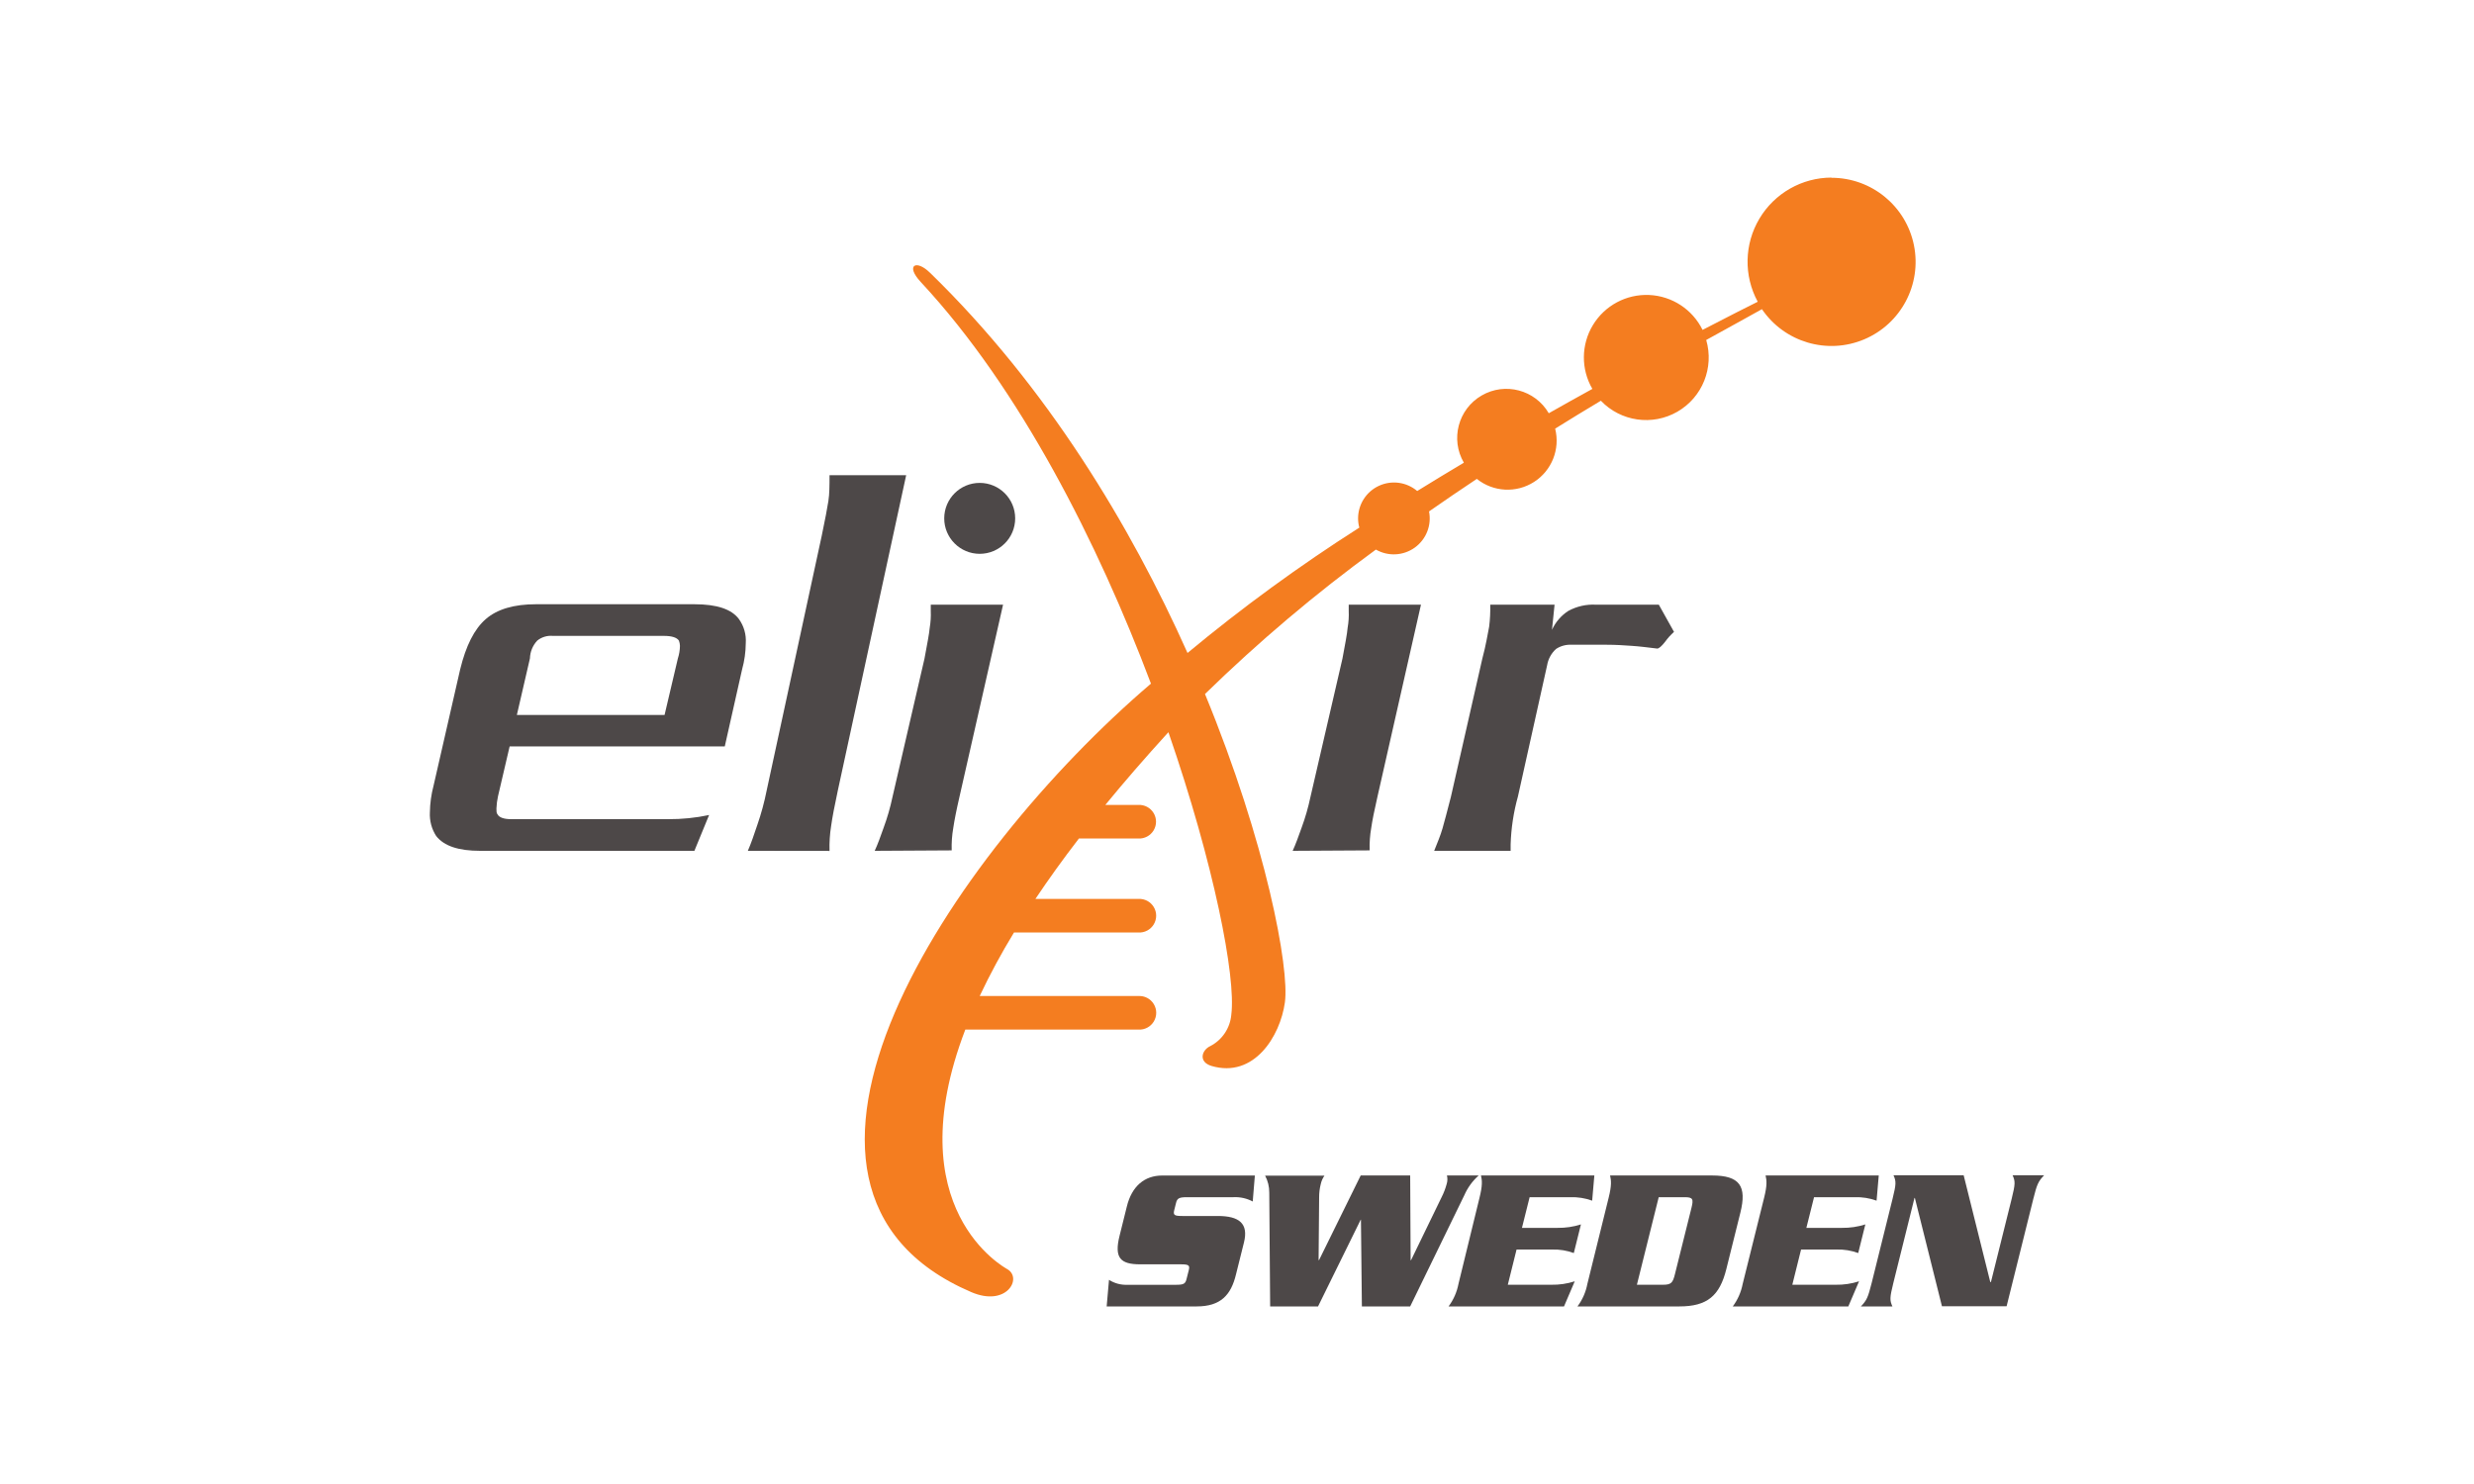
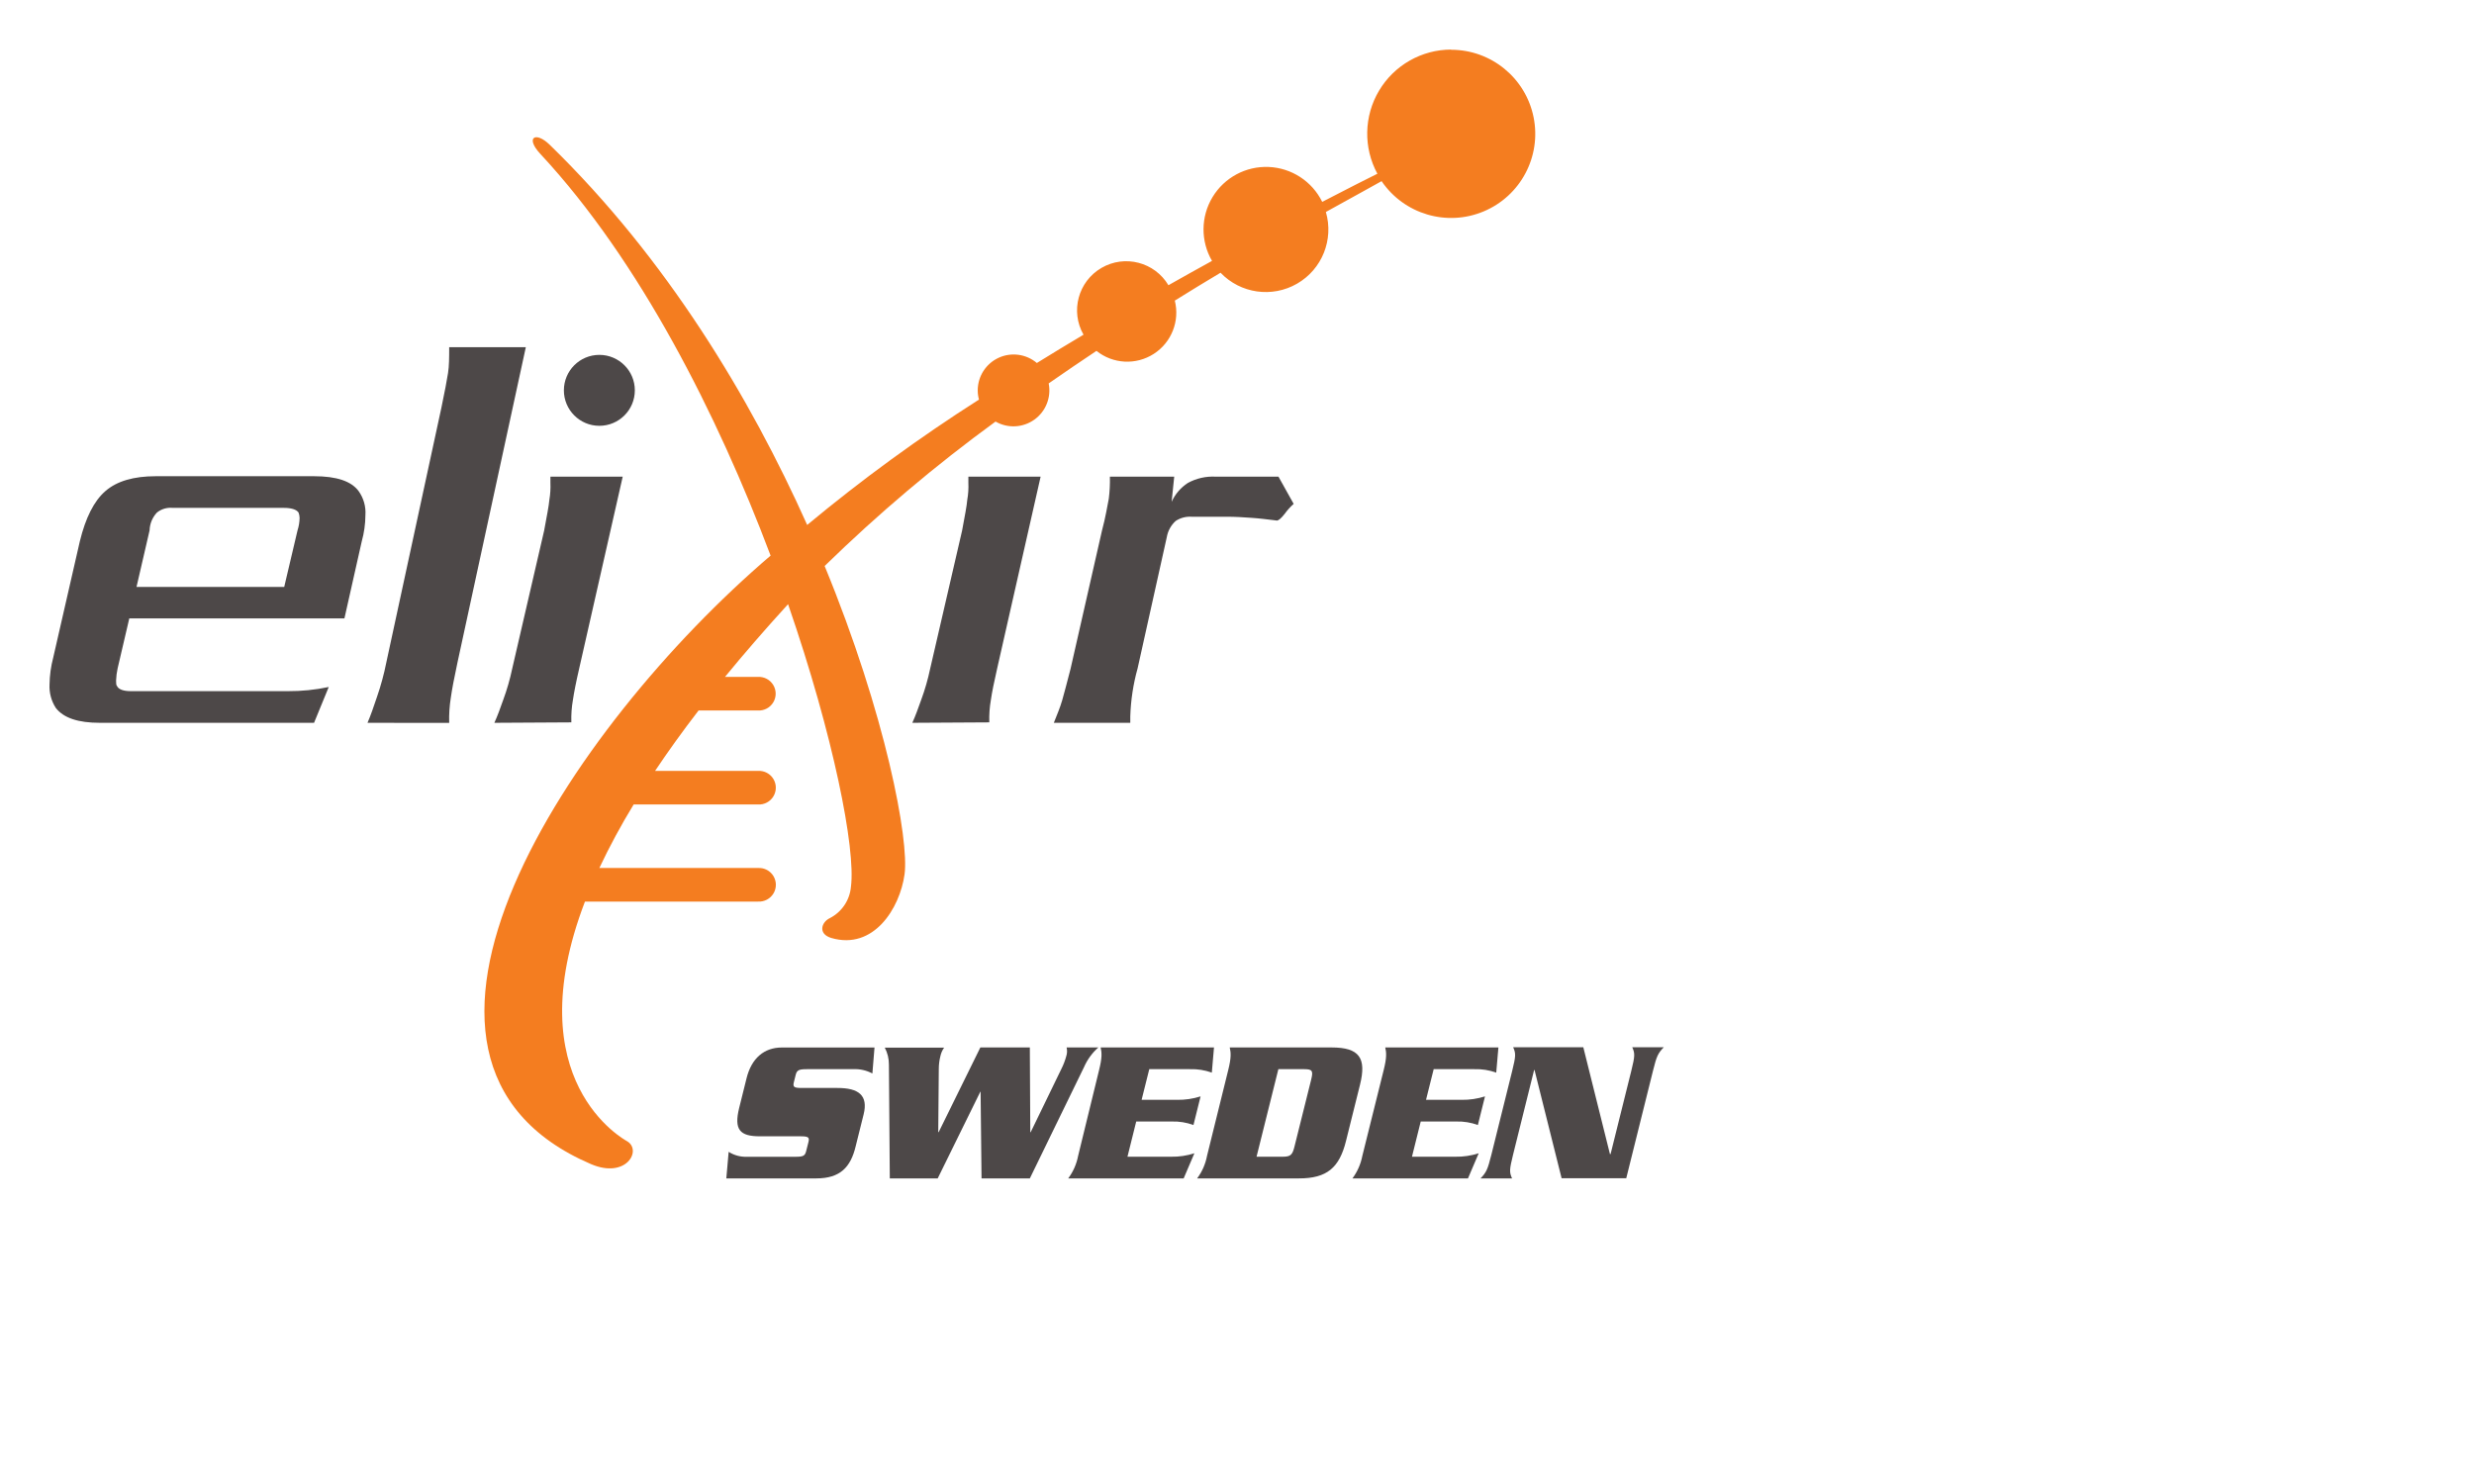
- <svg xmlns="http://www.w3.org/2000/svg" width="500" height="300" viewBox="0 100 500 300">
-   <defs>
-     <style>.cls-1{fill:#4d4848;}.cls-2{fill:#f47d20;}</style>
+ <svg xmlns="http://www.w3.org/2000/svg" width="500" height="300" viewBox="0 100 500 300" version="1.1" id="svg5707">
+   <defs id="defs5678">
+     <style id="style5676">.cls-1{fill:#4d4848;}.cls-2{fill:#f47d20;}</style>
  </defs>
-   <g id="Nodes">
-     <path class="cls-1" d="M176.78,272c.63-1.38,1.17-2.86,1.8-4.66a44.79,44.79,0,0,0,1.8-6.25l6.46-27.94c.53-2.86.95-5,1.06-6.25a16.19,16.19,0,0,0,.21-3.39v-1.27h14.61L193.93,261c-.64,2.76-1.05,4.87-1.27,6.36a22.21,22.21,0,0,0-.32,4.55Z" />
-     <path class="cls-2" d="M370.18,135.9A17,17,0,0,0,355.24,161c-1.69.84-5.63,2.82-11.15,5.69a12.64,12.64,0,1,0-22.27,11.93c-2.84,1.56-5.79,3.21-8.81,4.92a9.93,9.93,0,0,0-17.16,10q-4.69,2.79-9.43,5.72a7.26,7.26,0,0,0-11.95,5.54,7.08,7.08,0,0,0,.25,1.86A342.1,342.1,0,0,0,240,232c-11.48-25.68-28.41-53.87-52-76.82l-.07-.06c-2.76-2.72-5-1.52-1.87,1.86l.12.13c20,21.53,35.72,52.68,46.43,81.09-40.63,34.69-85.42,101.91-36.33,123,7.15,3.08,10.4-2.8,7.33-4.61-.55-.33-22.42-12.14-8.52-48.45h35a3.4,3.4,0,1,0,0-6.79H198a136.82,136.82,0,0,1,6.93-12.84h25.15a3.4,3.4,0,1,0,0-6.79H209.26c2.6-3.89,5.51-7.95,8.79-12.21h12a3.4,3.4,0,1,0,0-6.79h-6.66c3.8-4.64,8-9.49,12.63-14.57l.12-.13c9.23,26.72,13.68,49.5,12.71,57.09a7.91,7.91,0,0,1-4.28,6.38c-1.71.81-2.42,3.18.28,4,8.59,2.53,13.88-6,14.83-12.85s-3.74-32.19-16.15-62.34a316.22,316.22,0,0,1,34.54-29.2,7.26,7.26,0,0,0,10.74-7.71c3.24-2.26,6.47-4.46,9.66-6.58a9.92,9.92,0,0,0,15.83-10.16c3.19-2,6.28-3.86,9.24-5.64a12.65,12.65,0,0,0,21.29-12.28c5.4-3,9.34-5.13,11.26-6.23a17,17,0,1,0,14.05-26.56Z" />
-     <path class="cls-1" d="M140.34,272H97.05c-4.34,0-7.3-.95-8.9-3a8,8,0,0,1-1.27-4.76,22.47,22.47,0,0,1,.74-5.4L93,235.32c1.16-4.76,2.85-8.15,5.18-10.17s5.72-3,10.16-3h32c4.56,0,7.52,1,9,3a7.47,7.47,0,0,1,1.38,4.88,20.37,20.37,0,0,1-.74,5.29l-3.5,15.57H103L100.64,261a13.87,13.87,0,0,0-.31,2.44c0,.53,0,.95.21,1.16.31.64,1.27,1,2.76,1h31.75a38.76,38.76,0,0,0,8.26-.84ZM137,233.1a8.71,8.71,0,0,0,.42-2.54,3.32,3.32,0,0,0-.21-1.06c-.43-.64-1.48-.95-3-.95H111.76a4.38,4.38,0,0,0-3.18.95,5.5,5.5,0,0,0-1.48,3.6l-2.64,11.43h29.85Z" />
-     <path class="cls-1" d="M151.14,272c.67-1.54,1.23-3.2,1.91-5.22a52.12,52.12,0,0,0,1.9-7l11.13-51.5c.67-3.21,1.12-5.58,1.34-7s.23-3.08.23-5.22h15.49l-13.81,63.73q-1,4.63-1.35,7.13a27.12,27.12,0,0,0-.33,5.1Z" />
-     <path class="cls-1" d="M329.75,230.56c-1.59-.11-3.17-.22-5-.22h-7.1a5.19,5.19,0,0,0-3.17.85,5.72,5.72,0,0,0-1.8,3.28L306.78,261a40.68,40.68,0,0,0-1.48,9.74V272H289.85c.63-1.59,1.27-3.08,1.69-4.55s.95-3.5,1.69-6.36l6.35-27.94c.74-2.76,1.06-4.87,1.38-6.46a30.15,30.15,0,0,0,.22-4.45h13l-.52,5.08a9,9,0,0,1,3.28-3.81,10.52,10.52,0,0,1,5.61-1.27h12.7l3.07,5.5a12.26,12.26,0,0,0-1.8,2c-.74.95-1.27,1.37-1.59,1.37C333,230.88,331.34,230.66,329.75,230.56Z" />
-     <path class="cls-1" d="M261.25,272c.63-1.38,1.16-2.86,1.8-4.66a44.79,44.79,0,0,0,1.8-6.25l6.46-27.94c.53-2.86.95-5,1.05-6.25a15.47,15.47,0,0,0,.22-3.39v-1.27h14.6L278.4,261c-.63,2.76-1.06,4.87-1.27,6.36a22.21,22.21,0,0,0-.32,4.55Z" />
-     <path class="cls-1" d="M205.17,204.79a7.17,7.17,0,1,1-7.16-7.17A7.17,7.17,0,0,1,205.17,204.79Z" />
-     <path class="cls-1" d="M253.18,342.89a7.45,7.45,0,0,0-3.88-.87h-9.39c-1.57,0-2,.2-2.23,1.16l-.37,1.48c-.25,1,.08,1.16,1.65,1.16h7.16c4.3,0,6.24,1.49,5.29,5.34l-1.61,6.45c-1,4.18-3.1,6.49-7.94,6.49h-18.2l.47-5.37a6.44,6.44,0,0,0,3.72,1h9.76c1.57,0,1.95-.17,2.19-1.16l.46-1.82c.23-.95,0-1.16-1.62-1.16h-8.23c-4,0-5.25-1.32-4.15-5.75l1.47-5.91c1-4.14,3.59-6.29,7.15-6.29h18.73Z" />
-     <path class="cls-1" d="M275.05,346.57H275l-8.62,17.53H256.7l-.18-23a7.19,7.19,0,0,0-.84-3.44h12a4.67,4.67,0,0,0-.76,1.74,10.52,10.52,0,0,0-.32,2.61l-.11,12.73h.09L275,337.63H285l.09,17.13h.08l6.2-12.78a13.59,13.59,0,0,0,1-2.61,3.16,3.16,0,0,0,.06-1.74h6.41a11.5,11.5,0,0,0-2.9,4L285,364.1h-9.76Z" />
-     <path class="cls-1" d="M313.54,359.72a14.47,14.47,0,0,0,4.72-.7l-2.17,5.08H292.76a11.16,11.16,0,0,0,2-4.55L299,342.18c.63-2.52.55-3.51.31-4.55h22.91l-.44,5.09a11.82,11.82,0,0,0-4.41-.7h-8.23l-1.55,6.2h7.2a14.87,14.87,0,0,0,4.72-.7l-1.44,5.79a11.72,11.72,0,0,0-4.37-.71h-7.2l-1.77,7.12Z" />
-     <path class="cls-1" d="M325.1,342.18c.63-2.52.54-3.51.3-4.55H346c5.62,0,7.07,2.15,5.73,7.53l-2.84,11.41c-1.34,5.38-3.86,7.53-9.48,7.53H318.81a11,11,0,0,0,2-4.55Zm5.72,17.54h5.26c1.65,0,2-.37,2.43-2.15l3.34-13.4c.44-1.78.29-2.15-1.37-2.15h-5.25Z" />
-     <path class="cls-1" d="M371,359.72a14.47,14.47,0,0,0,4.72-.7l-2.17,5.08H350.2a11.16,11.16,0,0,0,2-4.55l4.32-17.37c.63-2.52.55-3.51.31-4.55H379.7l-.44,5.09a11.82,11.82,0,0,0-4.41-.7h-8.23l-1.55,6.2h7.2a14.87,14.87,0,0,0,4.72-.7l-1.44,5.79a11.72,11.72,0,0,0-4.37-.71H364l-1.77,7.12Z" />
-     <path class="cls-1" d="M387,342.18h-.08l-4.27,17.17c-.74,3-.75,3.51-.19,4.75h-6.37c1.18-1.24,1.43-1.78,2.18-4.75l4.22-17c.74-3,.75-3.52.19-4.76h14.18l5.38,21.59h.13l4.19-16.83c.74-3,.75-3.52.19-4.76h6.37c-1.18,1.24-1.44,1.78-2.18,4.76l-5.4,21.71H392.47Z" />
+   <g id="Nodes" transform="translate(-76.86908,-25.87991)">
+     <path class="cls-1" d="m 176.78,272 c 0.63,-1.38 1.17,-2.86 1.8,-4.66 a 44.79,44.79 0 0 0 1.8,-6.25 l 6.46,-27.94 c 0.53,-2.86 0.95,-5 1.06,-6.25 a 16.19,16.19 0 0 0 0.21,-3.39 v -1.27 h 14.61 L 193.93,261 c -0.64,2.76 -1.05,4.87 -1.27,6.36 a 22.21,22.21 0 0 0 -0.32,4.55 z" id="path5680" style="fill:#4d4848" />
+     <path class="cls-2" d="M 370.18,135.9 A 17,17 0 0 0 355.24,161 c -1.69,0.84 -5.63,2.82 -11.15,5.69 a 12.64,12.64 0 1 0 -22.27,11.93 c -2.84,1.56 -5.79,3.21 -8.81,4.92 a 9.931,9.931 0 0 0 -17.16,10 q -4.69,2.79 -9.43,5.72 a 7.26,7.26 0 0 0 -11.95,5.54 7.08,7.08 0 0 0 0.25,1.86 A 342.1,342.1 0 0 0 240,232 c -11.48,-25.68 -28.41,-53.87 -52,-76.82 l -0.07,-0.06 c -2.76,-2.72 -5,-1.52 -1.87,1.86 l 0.12,0.13 c 20,21.53 35.72,52.68 46.43,81.09 -40.63,34.69 -85.42,101.91 -36.33,123 7.15,3.08 10.4,-2.8 7.33,-4.61 -0.55,-0.33 -22.42,-12.14 -8.52,-48.45 h 35 a 3.4,3.4 0 1 0 0,-6.79 H 198 a 136.82,136.82 0 0 1 6.93,-12.84 h 25.15 a 3.4,3.4 0 1 0 0,-6.79 h -20.82 c 2.6,-3.89 5.51,-7.95 8.79,-12.21 h 12 a 3.4,3.4 0 1 0 0,-6.79 h -6.66 c 3.8,-4.64 8,-9.49 12.63,-14.57 l 0.12,-0.13 c 9.23,26.72 13.68,49.5 12.71,57.09 a 7.91,7.91 0 0 1 -4.28,6.38 c -1.71,0.81 -2.42,3.18 0.28,4 8.59,2.53 13.88,-6 14.83,-12.85 0.95,-6.85 -3.74,-32.19 -16.15,-62.34 a 316.22,316.22 0 0 1 34.54,-29.2 7.26,7.26 0 0 0 10.74,-7.71 c 3.24,-2.26 6.47,-4.46 9.66,-6.58 a 9.92,9.92 0 0 0 15.83,-10.16 c 3.19,-2 6.28,-3.86 9.24,-5.64 a 12.65,12.65 0 0 0 21.29,-12.28 c 5.4,-3 9.34,-5.13 11.26,-6.23 a 17,17 0 1 0 14.05,-26.56 z" id="path5682" style="fill:#f47d20" />
+     <path class="cls-1" d="M 140.34,272 H 97.05 c -4.34,0 -7.3,-0.95 -8.9,-3 a 8,8 0 0 1 -1.27,-4.76 22.47,22.47 0 0 1 0.74,-5.4 L 93,235.32 c 1.16,-4.76 2.85,-8.15 5.18,-10.17 2.33,-2.02 5.72,-3 10.16,-3 h 32 c 4.56,0 7.52,1 9,3 a 7.47,7.47 0 0 1 1.38,4.88 20.37,20.37 0 0 1 -0.74,5.29 l -3.5,15.57 H 103 L 100.64,261 a 13.87,13.87 0 0 0 -0.31,2.44 c 0,0.53 0,0.95 0.21,1.16 0.31,0.64 1.27,1 2.76,1 h 31.75 a 38.76,38.76 0 0 0 8.26,-0.84 z M 137,233.1 a 8.71,8.71 0 0 0 0.42,-2.54 3.32,3.32 0 0 0 -0.21,-1.06 c -0.43,-0.64 -1.48,-0.95 -3,-0.95 h -22.45 a 4.38,4.38 0 0 0 -3.18,0.95 5.5,5.5 0 0 0 -1.48,3.6 l -2.64,11.43 h 29.85 z" id="path5684" style="fill:#4d4848" />
+     <path class="cls-1" d="m 151.14,272 c 0.67,-1.54 1.23,-3.2 1.91,-5.22 a 52.12,52.12 0 0 0 1.9,-7 l 11.13,-51.5 c 0.67,-3.21 1.12,-5.58 1.34,-7 0.22,-1.42 0.23,-3.08 0.23,-5.22 h 15.49 l -13.81,63.73 q -1,4.63 -1.35,7.13 a 27.12,27.12 0 0 0 -0.33,5.1 z" id="path5686" style="fill:#4d4848" />
+     <path class="cls-1" d="m 329.75,230.56 c -1.59,-0.11 -3.17,-0.22 -5,-0.22 h -7.1 a 5.19,5.19 0 0 0 -3.17,0.85 5.72,5.72 0 0 0 -1.8,3.28 l -5.9,26.53 a 40.68,40.68 0 0 0 -1.48,9.74 V 272 h -15.45 c 0.63,-1.59 1.27,-3.08 1.69,-4.55 0.42,-1.47 0.95,-3.5 1.69,-6.36 l 6.35,-27.94 c 0.74,-2.76 1.06,-4.87 1.38,-6.46 a 30.15,30.15 0 0 0 0.22,-4.45 h 13 l -0.52,5.08 a 9,9 0 0 1 3.28,-3.81 10.52,10.52 0 0 1 5.61,-1.27 h 12.7 l 3.07,5.5 a 12.26,12.26 0 0 0 -1.8,2 c -0.74,0.95 -1.27,1.37 -1.59,1.37 -1.93,-0.23 -3.59,-0.45 -5.18,-0.55 z" id="path5688" style="fill:#4d4848" />
+     <path class="cls-1" d="m 261.25,272 c 0.63,-1.38 1.16,-2.86 1.8,-4.66 a 44.79,44.79 0 0 0 1.8,-6.25 l 6.46,-27.94 c 0.53,-2.86 0.95,-5 1.05,-6.25 a 15.47,15.47 0 0 0 0.22,-3.39 v -1.27 h 14.6 L 278.4,261 c -0.63,2.76 -1.06,4.87 -1.27,6.36 a 22.21,22.21 0 0 0 -0.32,4.55 z" id="path5690" style="fill:#4d4848" />
+     <path class="cls-1" d="m 205.17,204.79 a 7.17,7.17 0 1 1 -7.16,-7.17 7.17,7.17 0 0 1 7.16,7.17 z" id="path5692" style="fill:#4d4848" />
+     <path class="cls-1" d="m 253.18,342.89 a 7.45,7.45 0 0 0 -3.88,-0.87 h -9.39 c -1.57,0 -2,0.2 -2.23,1.16 l -0.37,1.48 c -0.25,1 0.08,1.16 1.65,1.16 h 7.16 c 4.3,0 6.24,1.49 5.29,5.34 l -1.61,6.45 c -1,4.18 -3.1,6.49 -7.94,6.49 h -18.2 l 0.47,-5.37 a 6.44,6.44 0 0 0 3.72,1 h 9.76 c 1.57,0 1.95,-0.17 2.19,-1.16 l 0.46,-1.82 c 0.23,-0.95 0,-1.16 -1.62,-1.16 h -8.23 c -4,0 -5.25,-1.32 -4.15,-5.75 l 1.47,-5.91 c 1,-4.14 3.59,-6.29 7.15,-6.29 h 18.73 z" id="path5694" style="fill:#4d4848" />
+     <path class="cls-1" d="M 275.05,346.57 H 275 l -8.62,17.53 h -9.68 l -0.18,-23 a 7.19,7.19 0 0 0 -0.84,-3.44 h 12 a 4.67,4.67 0 0 0 -0.76,1.74 10.52,10.52 0 0 0 -0.32,2.61 l -0.11,12.73 h 0.09 L 275,337.63 h 10 l 0.09,17.13 h 0.08 l 6.2,-12.78 a 13.59,13.59 0 0 0 1,-2.61 3.16,3.16 0 0 0 0.06,-1.74 h 6.41 a 11.5,11.5 0 0 0 -2.9,4 L 285,364.1 h -9.76 z" id="path5696" style="fill:#4d4848" />
+     <path class="cls-1" d="m 313.54,359.72 a 14.47,14.47 0 0 0 4.72,-0.7 l -2.17,5.08 h -23.33 a 11.16,11.16 0 0 0 2,-4.55 L 299,342.18 c 0.63,-2.52 0.55,-3.51 0.31,-4.55 h 22.91 l -0.44,5.09 a 11.82,11.82 0 0 0 -4.41,-0.7 h -8.23 l -1.55,6.2 h 7.2 a 14.87,14.87 0 0 0 4.72,-0.7 l -1.44,5.79 a 11.72,11.72 0 0 0 -4.37,-0.71 h -7.2 l -1.77,7.12 z" id="path5698" style="fill:#4d4848" />
+     <path class="cls-1" d="m 325.1,342.18 c 0.63,-2.52 0.54,-3.51 0.3,-4.55 H 346 c 5.62,0 7.07,2.15 5.73,7.53 l -2.84,11.41 c -1.34,5.38 -3.86,7.53 -9.48,7.53 h -20.6 a 11,11 0 0 0 2,-4.55 z m 5.72,17.54 h 5.26 c 1.65,0 2,-0.37 2.43,-2.15 l 3.34,-13.4 c 0.44,-1.78 0.29,-2.15 -1.37,-2.15 h -5.25 z" id="path5700" style="fill:#4d4848" />
+     <path class="cls-1" d="m 371,359.72 a 14.47,14.47 0 0 0 4.72,-0.7 l -2.17,5.08 H 350.2 a 11.16,11.16 0 0 0 2,-4.55 l 4.32,-17.37 c 0.63,-2.52 0.55,-3.51 0.31,-4.55 h 22.87 l -0.44,5.09 a 11.82,11.82 0 0 0 -4.41,-0.7 h -8.23 l -1.55,6.2 h 7.2 a 14.87,14.87 0 0 0 4.72,-0.7 l -1.44,5.79 a 11.72,11.72 0 0 0 -4.37,-0.71 H 364 l -1.77,7.12 z" id="path5702" style="fill:#4d4848" />
+     <path class="cls-1" d="m 387,342.18 h -0.08 l -4.27,17.17 c -0.74,3 -0.75,3.51 -0.19,4.75 h -6.37 c 1.18,-1.24 1.43,-1.78 2.18,-4.75 l 4.22,-17 c 0.74,-3 0.75,-3.52 0.19,-4.76 h 14.18 l 5.38,21.59 h 0.13 l 4.19,-16.83 c 0.74,-3 0.75,-3.52 0.19,-4.76 h 6.37 c -1.18,1.24 -1.44,1.78 -2.18,4.76 l -5.4,21.71 h -13.07 z" id="path5704" style="fill:#4d4848" />
  </g>
</svg>
